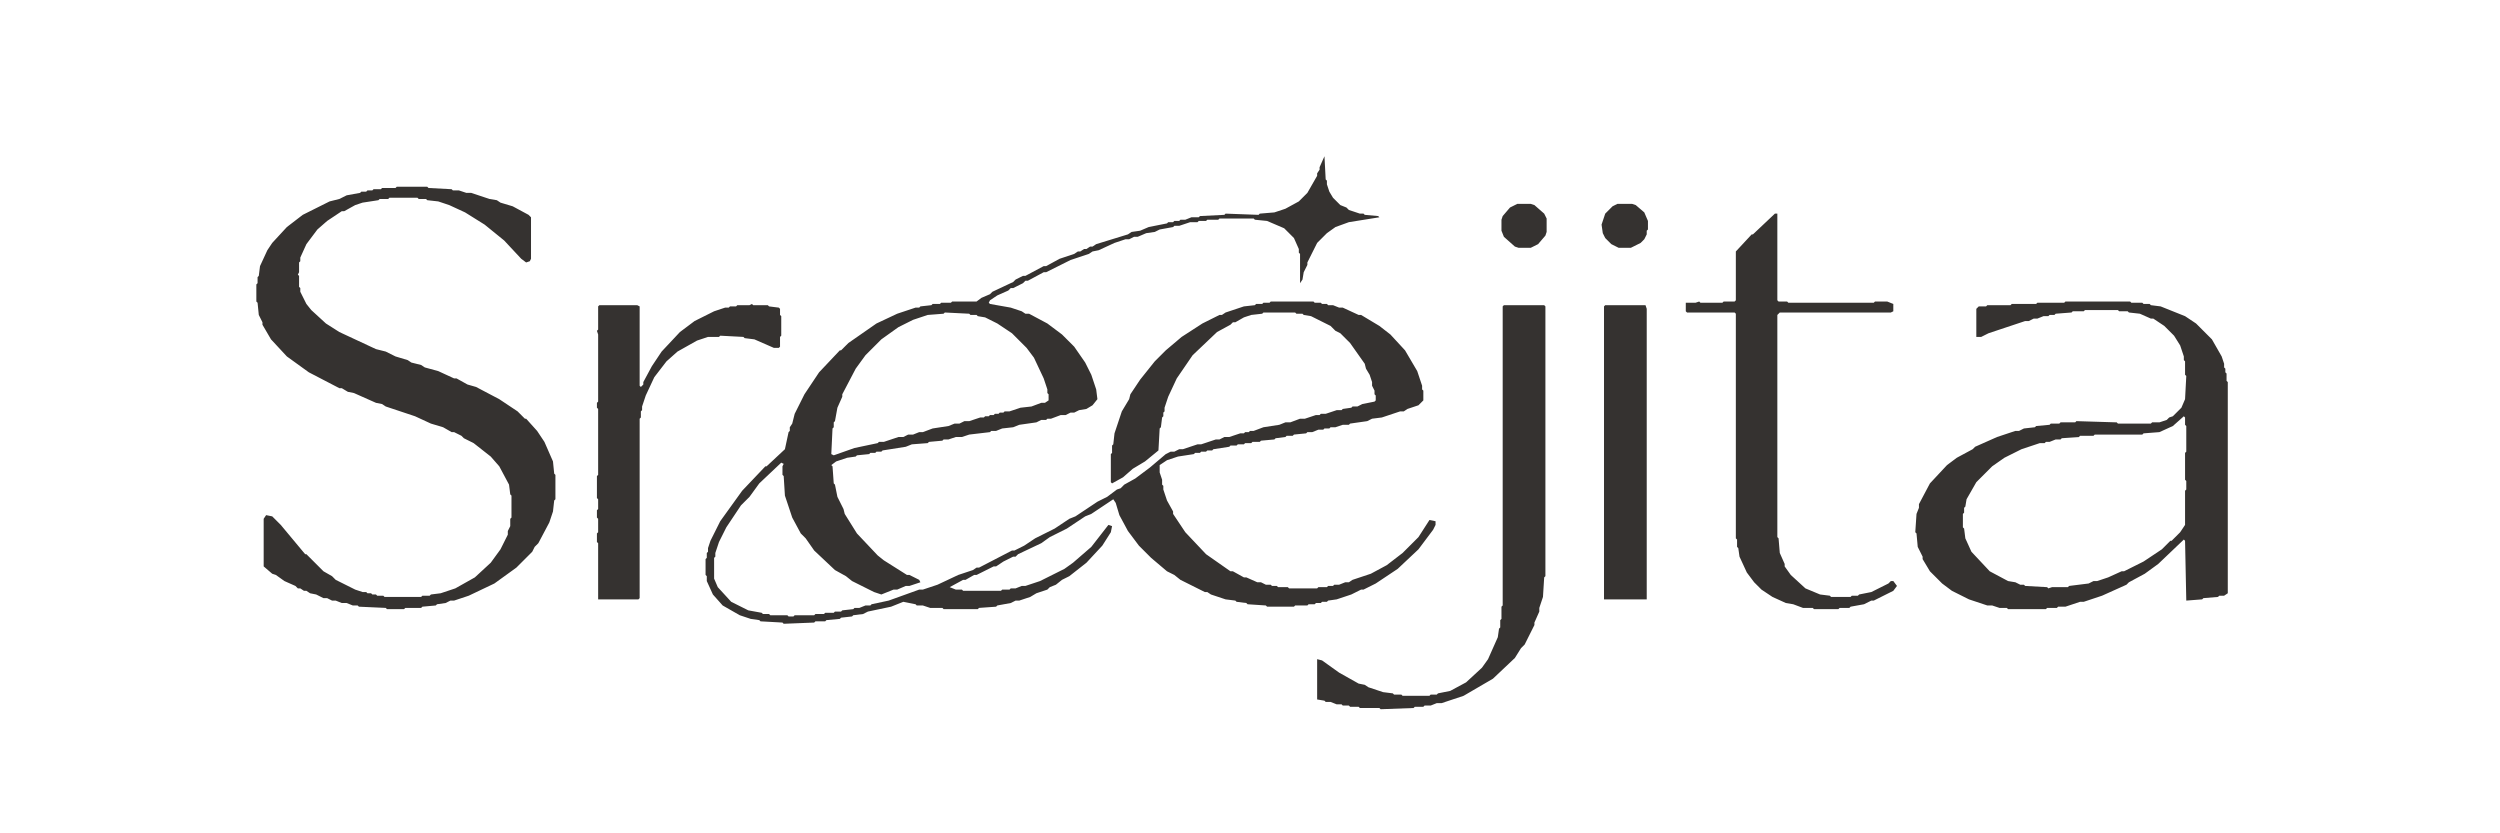
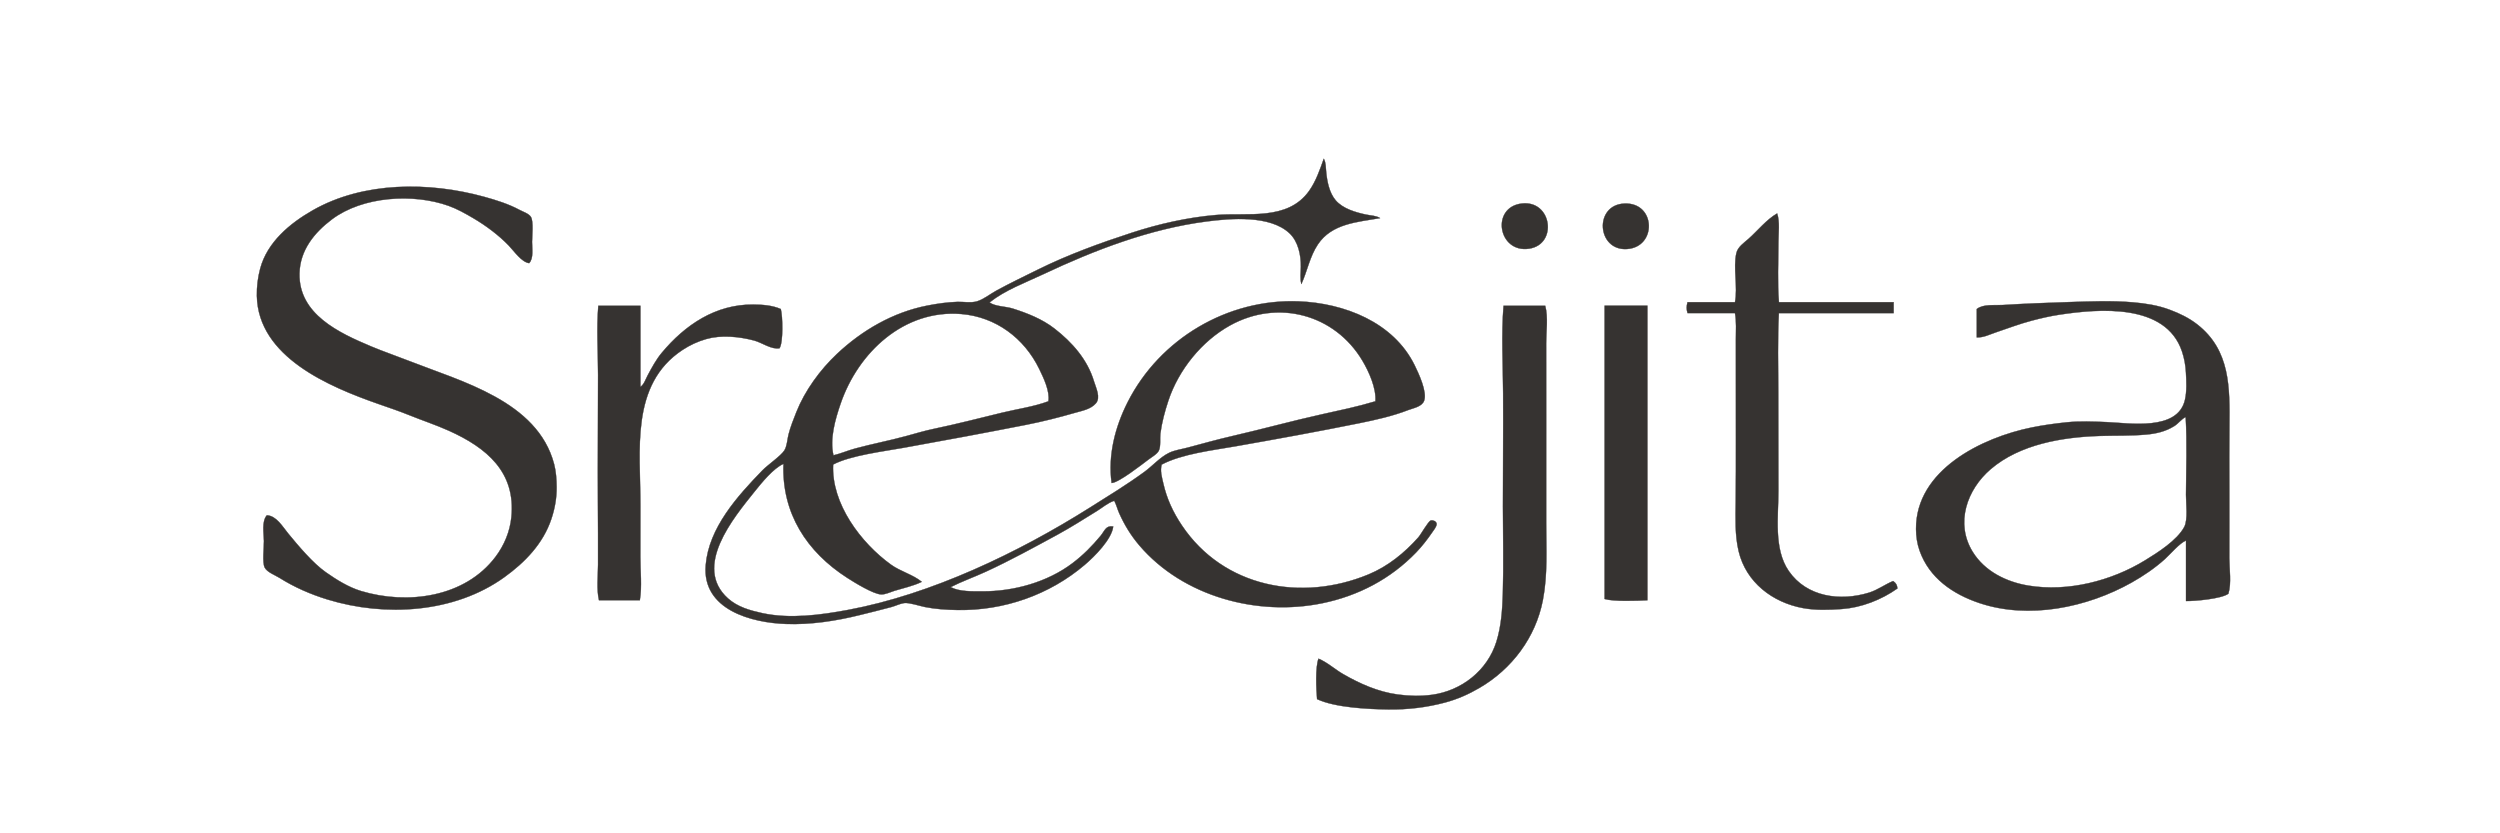
- <svg xmlns="http://www.w3.org/2000/svg" viewBox="0 0 2048 682" role="img" aria-label="Sreejita wordmark">
-   <path fill="#353230" fill-rule="evenodd" d="M1315,250 L1314,251 L1314,491 L1349,491 L1349,253 L1348,250 Z M1265,250 L1232,250 L1231,251 L1231,496 L1230,497 L1230,507 L1229,508 L1229,514 L1228,515 L1227,522 L1219,540 L1214,547 L1201,559 L1188,566 L1178,568 L1177,569 L1172,569 L1171,570 L1149,570 L1148,569 L1142,569 L1141,568 L1133,567 L1121,563 L1118,561 L1113,560 L1097,551 L1083,541 L1079,540 L1079,573 L1085,574 L1086,575 L1090,575 L1095,577 L1099,577 L1100,578 L1105,578 L1106,579 L1113,579 L1114,580 L1130,580 L1131,581 L1158,580 L1159,579 L1166,579 L1167,578 L1172,578 L1177,576 L1181,576 L1199,570 L1223,556 L1241,539 L1246,531 L1249,528 L1257,512 L1257,510 L1261,501 L1261,498 L1264,489 L1265,473 L1266,472 L1266,251 Z M638,252 L630,251 L629,250 L617,250 L616,249 L614,250 L604,250 L603,251 L598,251 L597,252 L594,252 L585,255 L569,263 L557,272 L542,288 L534,300 L527,313 L527,315 L525,317 L524,316 L524,251 L522,250 L491,250 L490,251 L490,270 L489,271 L490,274 L490,329 L489,330 L489,334 L490,335 L490,389 L489,390 L489,408 L490,409 L490,417 L489,418 L489,424 L490,425 L490,436 L489,437 L489,444 L490,445 L490,491 L523,491 L524,490 L524,343 L525,342 L525,337 L526,336 L526,333 L529,324 L536,309 L546,296 L555,288 L571,279 L580,276 L589,276 L590,275 L609,276 L610,277 L618,278 L634,285 L638,285 L639,284 L639,276 L640,275 L640,259 L639,258 L639,253 Z M1621,251 L1619,253 L1619,276 L1623,276 L1629,273 L1659,263 L1662,263 L1666,261 L1669,261 L1674,259 L1678,259 L1679,258 L1683,258 L1684,257 L1697,256 L1698,255 L1707,255 L1708,254 L1735,254 L1736,255 L1743,255 L1744,256 L1753,257 L1762,261 L1764,261 L1773,267 L1781,275 L1786,283 L1789,292 L1789,295 L1790,296 L1790,307 L1791,308 L1790,327 L1787,334 L1780,341 L1777,342 L1775,344 L1769,346 L1763,346 L1762,347 L1735,347 L1734,346 L1701,345 L1700,346 L1688,346 L1687,347 L1680,347 L1679,348 L1668,349 L1667,350 L1658,351 L1654,353 L1651,353 L1636,358 L1618,366 L1616,368 L1603,375 L1595,381 L1581,396 L1572,413 L1572,416 L1570,421 L1569,436 L1570,437 L1571,448 L1575,456 L1575,458 L1581,468 L1591,478 L1599,484 L1613,491 L1628,496 L1632,496 L1638,498 L1644,498 L1645,499 L1676,499 L1677,498 L1685,498 L1686,497 L1692,497 L1704,493 L1707,493 L1722,488 L1742,479 L1744,477 L1757,470 L1768,462 L1789,442 L1790,443 L1791,492 L1804,491 L1805,490 L1817,489 L1818,488 L1822,488 L1825,486 L1825,313 L1824,312 L1824,306 L1823,305 L1823,302 L1822,301 L1822,298 L1820,292 L1812,278 L1799,265 L1790,259 L1770,251 L1762,250 L1761,249 L1756,249 L1755,248 L1746,248 L1745,247 L1692,247 L1691,248 L1669,248 L1668,249 L1648,249 L1647,250 L1628,250 L1627,251 Z M1790,342 L1790,348 L1791,349 L1791,370 L1790,371 L1790,393 L1791,394 L1791,401 L1790,402 L1790,430 L1786,436 L1779,443 L1778,443 L1771,450 L1756,460 L1740,468 L1738,468 L1727,473 L1718,476 L1715,476 L1711,478 L1695,480 L1694,481 L1681,481 L1678,482 L1677,481 L1659,480 L1658,479 L1655,479 L1651,477 L1645,476 L1630,468 L1615,452 L1610,441 L1609,433 L1608,432 L1608,421 L1609,420 L1609,416 L1610,415 L1611,409 L1619,395 L1632,382 L1642,375 L1656,368 L1671,363 L1675,363 L1676,362 L1679,362 L1684,360 L1688,360 L1689,359 L1703,358 L1704,357 L1715,357 L1716,356 L1755,356 L1756,355 L1769,354 L1780,349 L1789,341 Z M1454,175 L1436,192 L1435,192 L1422,206 L1422,246 L1421,247 L1412,247 L1411,248 L1393,248 L1392,247 L1389,248 L1381,248 L1381,255 L1382,256 L1421,256 L1422,257 L1422,441 L1423,442 L1423,448 L1424,449 L1425,456 L1431,469 L1437,477 L1443,483 L1452,489 L1463,494 L1469,495 L1477,498 L1485,498 L1486,499 L1506,499 L1507,498 L1515,498 L1516,497 L1527,495 L1533,492 L1535,492 L1551,484 L1554,480 L1551,476 L1549,476 L1547,478 L1533,485 L1523,487 L1522,488 L1517,488 L1516,489 L1500,489 L1499,488 L1491,487 L1479,482 L1467,471 L1462,464 L1462,462 L1458,453 L1457,441 L1456,440 L1456,258 L1458,256 L1549,256 L1551,255 L1551,249 L1546,247 L1536,247 L1535,248 L1465,248 L1464,247 L1457,247 L1456,246 L1456,175 Z M1325,167 L1321,169 L1315,175 L1312,184 L1313,191 L1315,195 L1320,200 L1326,203 L1336,203 L1344,199 L1347,196 L1349,192 L1349,189 L1350,188 L1350,181 L1347,174 L1340,168 L1337,167 Z M1237,170 L1231,177 L1230,180 L1230,189 L1232,194 L1241,202 L1244,203 L1254,203 L1260,200 L1266,193 L1267,190 L1267,179 L1265,175 L1257,168 L1254,167 L1243,167 Z M370,155 L351,154 L350,153 L325,153 L324,154 L313,154 L312,155 L306,155 L305,156 L301,156 L300,157 L296,157 L295,158 L284,160 L278,163 L270,165 L248,176 L235,186 L223,199 L219,205 L213,218 L212,226 L211,227 L211,232 L210,233 L210,247 L211,248 L212,258 L215,264 L215,266 L222,278 L235,292 L253,305 L278,318 L280,318 L285,321 L290,322 L308,330 L313,331 L316,333 L340,341 L353,347 L363,350 L370,354 L372,354 L378,357 L380,359 L388,363 L402,374 L409,382 L417,397 L418,405 L419,406 L419,424 L418,425 L418,431 L416,435 L416,438 L410,450 L402,461 L389,473 L373,482 L361,486 L353,487 L352,488 L346,488 L345,489 L315,489 L314,488 L309,488 L308,487 L305,487 L304,486 L301,486 L300,485 L297,485 L291,483 L275,475 L272,472 L265,468 L251,454 L250,454 L230,430 L223,423 L218,422 L216,425 L216,464 L223,470 L226,471 L233,476 L242,480 L244,482 L246,482 L249,484 L251,484 L254,486 L259,487 L265,490 L268,490 L272,492 L275,492 L280,494 L284,494 L289,496 L293,496 L294,497 L316,498 L317,499 L331,499 L332,498 L345,498 L346,497 L357,496 L358,495 L365,494 L369,492 L372,492 L384,488 L405,478 L423,465 L436,452 L438,448 L441,445 L450,428 L453,419 L454,410 L455,409 L455,389 L454,388 L453,378 L446,362 L440,353 L431,343 L430,343 L424,337 L409,327 L390,317 L383,315 L374,310 L372,310 L359,304 L348,301 L345,299 L337,297 L334,295 L324,292 L316,288 L308,286 L278,272 L267,265 L255,254 L251,249 L246,239 L246,236 L245,235 L245,226 L244,225 L245,223 L245,215 L246,214 L246,211 L251,200 L260,188 L268,181 L280,173 L282,173 L291,168 L297,166 L310,164 L311,163 L318,163 L319,162 L342,162 L343,163 L349,163 L350,164 L359,165 L368,168 L381,174 L397,184 L413,197 L427,212 L431,215 L434,214 L435,212 L435,178 L433,176 L420,169 L410,166 L407,164 L401,163 L386,158 L382,158 L376,156 L371,156 Z M1130,178 L1129,177 L1118,176 L1117,175 L1114,175 L1105,172 L1103,170 L1098,168 L1092,162 L1089,157 L1087,151 L1087,148 L1086,147 L1085,128 L1081,137 L1081,139 L1079,142 L1079,144 L1071,158 L1064,165 L1053,171 L1044,174 L1032,175 L1031,176 L1004,175 L1003,176 L983,177 L982,178 L976,178 L971,180 L967,180 L966,181 L962,181 L961,182 L957,182 L956,183 L941,186 L934,189 L927,190 L924,192 L898,200 L895,202 L893,202 L890,204 L888,204 L885,206 L883,206 L880,208 L868,212 L857,218 L855,218 L840,226 L838,226 L832,229 L830,231 L813,239 L811,241 L804,244 L800,247 L780,247 L779,248 L771,248 L770,249 L764,249 L763,250 L754,251 L753,252 L750,252 L735,257 L718,265 L695,281 L689,287 L688,287 L671,305 L659,323 L651,339 L649,347 L647,350 L647,353 L646,354 L643,368 L628,382 L627,382 L608,402 L590,427 L582,443 L580,449 L580,452 L579,453 L579,457 L578,458 L578,471 L579,472 L579,476 L584,487 L592,496 L606,504 L615,507 L622,508 L623,509 L641,510 L642,511 L667,510 L668,509 L676,509 L677,508 L688,507 L689,506 L698,505 L699,504 L707,503 L711,501 L730,497 L740,493 L750,495 L751,496 L756,496 L762,498 L772,498 L773,499 L801,499 L802,498 L816,497 L817,496 L828,494 L832,492 L835,492 L844,489 L849,486 L858,483 L860,481 L865,479 L870,475 L876,472 L890,461 L903,447 L910,436 L911,431 L908,430 L894,448 L879,461 L872,466 L852,476 L840,480 L837,480 L832,482 L828,482 L827,483 L821,483 L820,484 L789,484 L788,483 L783,483 L778,481 L789,475 L791,475 L798,471 L800,471 L814,464 L816,464 L822,460 L830,456 L832,456 L834,454 L853,445 L860,440 L874,433 L889,423 L894,421 L912,409 L914,412 L917,422 L924,435 L933,447 L943,457 L956,468 L962,471 L967,475 L987,485 L989,485 L992,487 L1004,491 L1012,492 L1013,493 L1021,494 L1022,495 L1037,496 L1038,497 L1060,497 L1061,496 L1071,496 L1072,495 L1077,495 L1078,494 L1082,494 L1083,493 L1087,493 L1088,492 L1095,491 L1107,487 L1115,483 L1117,483 L1127,478 L1145,466 L1162,450 L1174,434 L1176,430 L1176,427 L1171,426 L1162,440 L1149,453 L1136,463 L1123,470 L1108,475 L1105,477 L1102,477 L1097,479 L1093,479 L1092,480 L1088,480 L1087,481 L1080,481 L1079,482 L1056,482 L1055,481 L1047,481 L1046,480 L1042,480 L1041,479 L1037,479 L1033,477 L1030,477 L1021,473 L1019,473 L1010,468 L1008,468 L988,454 L971,436 L961,421 L961,419 L956,410 L953,401 L953,398 L952,397 L952,393 L950,387 L950,381 L956,377 L965,374 L978,372 L979,371 L983,371 L984,370 L988,370 L989,369 L993,369 L994,368 L1007,366 L1008,365 L1013,365 L1014,364 L1019,364 L1020,363 L1025,363 L1026,362 L1032,362 L1033,361 L1044,360 L1045,359 L1053,358 L1054,357 L1059,357 L1060,356 L1070,355 L1071,354 L1075,354 L1080,352 L1084,352 L1085,351 L1089,351 L1090,350 L1094,350 L1100,348 L1105,348 L1106,347 L1120,345 L1124,343 L1132,342 L1147,337 L1150,337 L1153,335 L1162,332 L1166,328 L1166,320 L1165,319 L1165,316 L1161,304 L1151,287 L1139,274 L1130,267 L1115,258 L1113,258 L1100,252 L1097,252 L1092,250 L1088,250 L1087,249 L1083,249 L1082,248 L1077,248 L1076,247 L1041,247 L1040,248 L1035,248 L1034,249 L1029,249 L1028,250 L1019,251 L1004,256 L1001,258 L999,258 L985,265 L968,276 L955,287 L946,296 L934,311 L926,323 L925,327 L919,337 L913,355 L912,364 L911,365 L911,371 L910,372 L910,395 L911,396 L920,391 L928,384 L938,378 L949,369 L950,351 L951,350 L952,342 L953,341 L953,338 L954,337 L954,334 L957,325 L964,310 L977,291 L997,272 L1008,266 L1010,264 L1012,264 L1019,260 L1025,258 L1034,257 L1035,256 L1061,256 L1062,257 L1067,257 L1068,258 L1074,259 L1090,267 L1094,271 L1098,273 L1106,281 L1118,298 L1119,302 L1122,307 L1124,313 L1124,316 L1126,320 L1126,323 L1127,324 L1127,328 L1126,329 L1116,331 L1112,333 L1108,333 L1107,334 L1100,335 L1099,336 L1095,336 L1086,339 L1082,339 L1081,340 L1078,340 L1069,343 L1065,343 L1057,346 L1053,346 L1048,348 L1035,350 L1027,353 L1024,353 L1023,354 L1020,354 L1019,355 L1016,355 L1007,358 L1003,358 L999,360 L996,360 L984,364 L981,364 L969,368 L966,368 L962,370 L959,370 L955,372 L942,383 L930,392 L921,397 L918,400 L915,401 L907,407 L899,411 L881,423 L876,425 L864,433 L848,441 L839,447 L831,451 L829,451 L802,465 L800,465 L797,467 L785,471 L768,479 L756,483 L753,483 L728,492 L714,495 L713,496 L709,496 L704,498 L700,498 L699,499 L690,500 L689,501 L684,501 L683,502 L676,502 L675,503 L668,503 L667,504 L651,504 L650,505 L646,505 L645,504 L631,504 L630,503 L625,503 L624,502 L613,500 L599,493 L588,481 L585,474 L585,457 L586,456 L586,453 L589,444 L595,432 L607,414 L614,407 L622,396 L640,379 L642,380 L641,382 L641,389 L642,390 L643,406 L649,424 L656,437 L660,441 L667,451 L684,467 L693,472 L698,476 L716,485 L722,487 L732,483 L735,483 L742,480 L745,480 L754,477 L753,475 L745,471 L743,471 L724,459 L719,455 L702,437 L692,421 L691,417 L686,407 L684,397 L683,396 L682,382 L681,381 L685,378 L694,375 L701,374 L702,373 L712,372 L713,371 L717,371 L718,370 L722,370 L723,369 L742,366 L747,364 L760,363 L761,362 L772,361 L773,360 L777,360 L783,358 L788,358 L794,356 L811,354 L812,353 L816,353 L821,351 L830,350 L835,348 L849,346 L853,344 L857,344 L858,343 L861,343 L869,340 L873,340 L877,338 L880,338 L884,336 L890,335 L895,332 L899,327 L898,319 L894,307 L889,297 L880,284 L870,274 L858,265 L843,257 L840,257 L837,255 L828,252 L811,249 L810,248 L811,246 L817,242 L826,238 L828,236 L830,236 L838,232 L840,230 L842,230 L855,223 L857,223 L877,213 L892,208 L895,206 L900,205 L913,199 L922,196 L925,196 L929,194 L932,194 L939,191 L946,190 L950,188 L961,186 L962,185 L966,185 L975,182 L981,182 L982,181 L988,181 L989,180 L998,180 L999,179 L1027,179 L1028,180 L1038,181 L1052,187 L1060,195 L1064,204 L1064,207 L1065,208 L1065,232 L1067,229 L1068,223 L1071,217 L1071,215 L1079,199 L1087,191 L1094,186 L1105,182 Z M855,310 L858,319 L858,322 L859,323 L859,328 L856,330 L853,330 L845,333 L836,334 L827,337 L823,337 L822,338 L819,338 L818,339 L815,339 L814,340 L811,340 L810,341 L807,341 L806,342 L803,342 L794,345 L790,345 L786,347 L782,347 L777,349 L764,351 L756,354 L753,354 L748,356 L744,356 L740,358 L736,358 L724,362 L720,362 L719,363 L700,367 L683,373 L681,372 L682,351 L683,350 L683,346 L684,345 L686,334 L690,325 L690,323 L701,302 L709,291 L722,278 L736,268 L748,262 L760,258 L773,257 L774,256 L794,257 L795,258 L800,258 L801,259 L807,260 L817,265 L829,273 L841,285 L847,293 Z" />
+ <svg xmlns="http://www.w3.org/2000/svg" viewBox="0 0 1897 632" width="1897" height="632">
+   <path d="M1004.5 120.42C1006.15 123.63 1005.95 126.86 1006.3 130.47C1006.99 137.66 1008.66 146.31 1013.5 151.99C1018.97 158.4 1028.68 161.16 1036.54 162.83C1040.15 163.6 1044.13 163.57 1047.22 165.5C1030.17 168.51 1010.63 169.51 999.98 185.49C993.85 194.66 991.99 205.67 987.5 215.5C986.33 211.21 987.05 206.99 987.1 202.5C987.21 193.67 985.16 183.31 978.47 177.01C963.74 163.14 933.94 165.66 915.5 168.05C872.57 173.6 830.53 189.74 791.58 208.11C778.04 214.49 762.64 220.12 750.85 229.5C755.07 232.61 763.15 232.46 768.45 234.13C779.6 237.66 790.87 242.11 800.18 249.36C813.58 259.78 825.18 272.84 830.14 289.45C831.58 294.24 835.38 301.62 831.55 306.05C827.63 310.58 821.06 311.68 815.62 313.25C803.43 316.76 791.13 319.88 778.68 322.33C747.64 328.43 716.58 334.2 685.46 339.8C670.51 342.5 645.11 345.59 632.19 352.5C630.71 382.11 653.25 411.98 676.08 428.45C683.21 433.6 693.04 436.13 699.43 441.5C692.99 444.65 685.56 446.19 678.71 448.29C675.6 449.25 671.78 451.2 668.5 451.03C662.48 450.71 648.33 441.96 642.97 438.52C612.12 418.75 593.14 389.41 594.5 351.98C586.89 355.25 577.79 366.51 572.54 373.06C556.43 393.15 525.67 430.13 552.41 454.08C559.66 460.57 569.16 463.25 578.43 465.25C599.45 469.8 622.55 466.69 643.46 462.81C706.61 451.06 772.62 419.42 826.78 385.31C840.82 376.47 855.06 367.8 868.46 357.99C874.55 353.53 880.3 346.91 887.11 343.61C891.37 341.54 896.68 340.87 901.24 339.64C912.61 336.59 923.96 333.43 935.44 330.79C957.96 325.61 980.26 319.44 1002.83 314.43C1016.44 311.41 1030.31 308.56 1043.65 304.5C1044.46 294.72 1038.79 282.05 1033.81 273.69C1012.78 238.38 969.62 226.88 933.41 246.91C911.86 258.84 894.29 280.67 886.54 304.05C883.89 312.06 881.57 320.63 880.5 329C880.02 332.8 880.92 338.35 879.37 341.83C878.18 344.5 873.6 347.07 871.31 348.81C866.04 352.81 848.87 366.24 843.5 366.5C840.6 345.4 846.19 323.88 855.66 305.18C880.04 257.05 931.57 226.56 985.5 228.68C1019.83 230.03 1057.32 244.36 1073.4 277.11C1076.45 283.34 1083.12 297.43 1080.59 304.15C1078.91 308.65 1072.43 309.64 1068.59 311.13C1056.77 315.72 1043.91 318.58 1031.5 321.1C1000.2 327.44 968.8 333.14 937.35 338.67C920.01 341.72 896.99 344.36 881.47 352.5C880.18 357.3 881.59 361.84 882.68 366.66C885.33 378.45 890.12 388.71 896.82 398.69C928.47 445.84 987.66 456.91 1038.42 435.88C1053.17 429.77 1065.7 419.6 1076.24 407.75C1078.21 405.53 1083.69 395.61 1085.66 394.96C1086.95 394.54 1087.73 395.14 1088.91 395.5C1089.44 396.38 1090.03 396.28 1090.12 397.51C1090.27 399.46 1087.67 402.6 1086.62 404.14C1083.01 409.41 1079.05 414.52 1074.62 419.12C1055.22 439.26 1030.75 452.09 1003.39 457.72C954.22 467.82 897.82 452.78 864.58 413.91C858.19 406.44 853.22 398.29 849.21 389.31C847.84 386.23 847.08 382.92 845.5 379.97C840.73 381.46 836.56 385.16 832.29 387.79C822.4 393.88 812.49 400.23 802.28 405.77C784.46 415.44 766.68 425.21 748.23 433.71C739.35 437.8 730.05 441.09 721.31 445.5C727.99 449.09 738.06 448.7 745.5 448.72C769.17 448.81 794.75 441.79 813.82 427.34C821.92 421.21 828.63 414.42 835.1 406.63C838.33 402.74 839.02 398.58 844.71 399.5C843.55 409.31 830.48 422.32 823.11 428.59C796.25 451.44 761.77 463.43 726.5 462.86C718.28 462.72 709.85 462.2 701.78 460.58C697.89 459.81 689.57 457.02 685.97 457.6C682.72 458.12 679.44 459.8 676.24 460.65C668.32 462.78 660.32 464.74 652.35 466.71C634.3 471.18 615.15 474.11 596.5 473.46C570.22 472.55 532.67 462.71 535.49 428.89C537.86 400.43 559.52 376.53 578.46 356.97C582.53 352.76 592.56 345.95 595.21 341.73C597.2 338.55 597.41 333.33 598.33 329.72C599.8 323.94 602.08 318.26 604.27 312.72C610.73 296.42 622.34 280.56 635.07 268.57C654.14 250.61 677.64 236.99 703.5 231.91C711.02 230.43 718.83 229.31 726.5 229.06C731.23 228.92 736.68 230.02 741.26 228.69C746.32 227.22 751.4 223.06 756.03 220.53C766.27 214.94 776.8 209.91 787.25 204.73C810.23 193.33 834.67 184.45 859.02 176.53C879.4 169.89 901.13 165 922.5 163.16C946.52 161.09 976.98 167.89 993.37 144.84C998.47 137.68 1001.59 128.66 1004.5 120.42ZM401.5 199.69C395.65 198.83 390.15 190.62 386.1 186.4C378.35 178.33 368.66 171.15 359.03 165.49C353.1 162.01 346.87 158.49 340.39 156.17C313.48 146.57 275.22 148.91 251.9 166.42C238.5 176.49 227.62 189.88 227.24 207.5C226.57 238.42 257.25 252.6 281.61 262.85C290.87 266.74 300.43 269.97 309.78 273.65C349.93 289.44 407.86 304.3 420.44 352.1C421.92 357.74 422.31 363.69 422.37 369.5C422.44 377.94 421.04 385.82 418.37 393.8C412.09 412.58 398.3 426.76 382.6 438.05C344.72 465.27 292.17 468.24 248.55 454.9C235.74 450.98 223.39 445.59 212.04 438.46C208.78 436.41 202.68 434.23 200.85 430.64C198.89 426.78 200.36 415.23 200.28 410.5C200.18 404.61 198.43 395.72 202.5 391.01C209.8 391.41 214.34 399.54 218.67 404.79C226.35 414.13 237.44 427.36 247.26 434.24C255.38 439.92 264.44 445.61 274 448.49C309.19 459.1 352.77 453.35 376.01 422.51C382.59 413.77 386.92 403.42 388.03 392.5C391.51 358.16 369.25 339.73 340.64 326.84C330.8 322.41 320.5 319.05 310.5 314.99C302.79 311.86 294.88 309.24 287.02 306.48C249.77 293.43 195.87 270.93 194.91 224.5C194.77 217.58 195.64 210.54 197.43 203.85C202.8 183.74 219.93 169.52 237.19 159.65C275.71 137.63 325.58 137.85 367.29 149.31C376.49 151.84 385.81 154.76 394.24 159.29C396.82 160.69 401.35 162.05 402.9 164.7C404.93 168.16 403.76 179.24 403.72 183.5C403.69 188.3 405.05 196.07 401.5 199.69ZM1154.75 154.43C1177.58 151.8 1182.13 185.34 1160.36 188.67C1136.72 192.29 1131.04 157.17 1154.75 154.43ZM1232.62 154.46C1256.55 153.48 1257.42 187.52 1234.5 188.96C1211.7 190.39 1209.35 155.41 1232.62 154.46ZM1348.5 161.95C1350.63 168.38 1349.48 176.66 1349.47 183.5C1349.45 198.72 1348.62 214.14 1349.85 229.33C1378.87 229.33 1407.89 229.33 1436.9 229.33C1436.9 232.08 1436.9 234.84 1436.9 237.6C1407.87 237.6 1378.83 237.6 1349.8 237.6C1348.77 257.5 1349.3 277.57 1349.35 297.5C1349.41 322.5 1349.38 347.5 1349.45 372.5C1349.5 391.7 1345.68 416.38 1357.28 433.24C1370.94 453.11 1396.46 456.44 1418.28 449.69C1424.8 447.67 1430.3 443.45 1436.5 440.9C1438.81 442.57 1439.39 443.7 1439.79 446.5C1427.67 455.12 1412.36 461.09 1397.5 462.13C1387.81 462.81 1377.82 463.17 1368.2 461.42C1345 457.19 1324.91 441.84 1319.3 418.34C1316.37 406.05 1316.9 393.06 1317.05 380.5C1317.4 349.84 1317.09 319.17 1317.19 288.5C1317.22 278.17 1317.17 267.83 1317.18 257.5C1317.19 250.9 1317.68 244.06 1316.5 237.56C1304.5 237.56 1292.5 237.56 1280.5 237.56C1279.59 234.36 1279.65 232.57 1280.5 229.33C1292.5 229.33 1304.5 229.33 1316.5 229.33C1318.74 217.59 1315 203.38 1317.55 192.1C1318.63 187.33 1323.33 184.28 1326.76 181.24C1333.88 174.91 1340.21 166.77 1348.5 161.95ZM1690.9 450.5C1685.68 454.37 1665.58 456.15 1658.75 456.06C1658.75 440.76 1658.75 425.46 1658.75 410.16C1653.93 412.05 1647.03 420.34 1642.74 424.22C1635.13 431.07 1626.42 437 1617.5 442.01C1583.69 461.03 1539.43 470.2 1501.89 457.57C1481.78 450.81 1463.94 438.59 1456.6 417.85C1454.73 412.58 1453.93 407.09 1453.89 401.5C1453.55 356.62 1503.83 332.03 1541.72 324.35C1550.42 322.59 1559.1 321.42 1567.92 320.48C1578.01 319.42 1588.39 319.87 1598.5 320.29C1615.86 321.02 1652.42 327.24 1657.93 303.47C1659.46 296.85 1659.05 289.24 1658.68 282.5C1658.37 277.05 1657.45 271.88 1655.72 266.71C1643.34 229.89 1592.72 234.22 1562.5 238.81C1555.47 239.88 1548.56 241.49 1541.68 243.3C1532.5 245.72 1523.56 249.12 1514.58 252.15C1509.61 253.83 1505.25 256.16 1499.97 256.03C1499.97 248.85 1499.97 241.68 1499.97 234.5C1504.97 230.53 1513.51 231.84 1519.64 231.45C1536.22 230.39 1552.9 229.78 1569.5 229.24C1585.65 228.72 1602.32 228.02 1618.43 229.4C1628.01 230.22 1637.44 231.68 1646.47 235.07C1653.92 237.86 1660.99 241.25 1667.3 246.18C1692.49 265.88 1691.94 294.25 1691.68 323.5C1691.54 339.17 1691.55 354.83 1691.62 370.5C1691.71 388.17 1691.58 405.83 1691.6 423.5C1691.61 431.94 1693.32 442.42 1690.9 450.5ZM592.46 234.5C593.93 239.89 594.39 259.93 591.5 264.26C585.21 265.32 578.25 259.97 572.24 258.37C560.87 255.36 547.17 253.99 535.72 257.3C529.38 259.13 523.49 261.87 517.98 265.48C477.88 291.78 486.07 342.22 485.94 383.5C485.9 396.5 485.98 409.5 485.91 422.5C485.84 433.23 487.25 444.88 485.5 455.44C475.17 455.44 464.83 455.44 454.5 455.44C452.56 446.97 453.77 437.22 453.8 428.5C453.86 412.84 453.78 397.16 453.69 381.5C453.51 349.17 453.82 316.83 453.81 284.5C453.8 267.12 452.57 249.35 454 232.03C464.65 232.03 475.31 232.03 485.96 232.03C485.96 252.54 485.96 273.05 485.96 293.56C488.7 291.72 489.78 287.95 491.42 284.89C494.54 279.04 497.9 272.81 502.16 267.7C519.8 246.55 542.92 230.9 571.5 231.1C578.48 231.15 586.03 231.66 592.46 234.5ZM1172.5 231.99C1174.85 240.64 1173.22 251.5 1173.22 260.5C1173.22 279.17 1173.22 297.83 1173.25 316.5C1173.29 343.17 1173.25 369.83 1173.24 396.5C1173.24 416.13 1174.48 436.06 1170.72 455.44C1165.24 483.73 1147.21 507.67 1122.55 522.02C1114.25 526.85 1105.82 530.58 1096.52 533.07C1082.5 536.82 1068.01 538.52 1053.5 538.32C1038.28 538.1 1013.2 536.97 999.4 530.5C998.75 523.37 997.97 506.03 1000.5 499.81C1007.2 502.58 1012.79 507.82 1019.06 511.44C1031.85 518.82 1045.71 524.98 1060.5 526.98C1069.16 528.15 1077.83 528.39 1086.5 527.23C1108.88 524.23 1128.62 508.92 1135.47 486.95C1139.16 475.1 1139.96 462.83 1140.35 450.5C1141.03 428.53 1140.44 406.49 1140.43 384.5C1140.42 355.83 1140.75 327.16 1140.57 298.5C1140.45 276.8 1139.14 253.51 1140.89 231.99C1151.43 231.99 1161.96 231.99 1172.5 231.99ZM1250.06 231.96C1250.06 306.46 1250.06 380.97 1250.06 455.47C1242.25 455.87 1224.37 456.56 1217.57 454.5C1217.57 380.32 1217.57 306.14 1217.57 231.96C1228.4 231.96 1239.23 231.96 1250.06 231.96ZM795.5 304.52C796.81 296.94 791.85 286.68 788.56 279.92C777.2 256.58 755.63 240.45 729.5 238.27C686.02 234.63 651.16 267.37 637.82 306.38C633.76 318.23 629.47 333.06 632.42 345.5C637.95 344.21 643.27 341.86 648.77 340.37C661.57 336.89 674.66 334.42 687.46 330.93C694.5 329.01 701.6 326.86 708.74 325.38C726.11 321.76 743.29 317.31 760.53 313.12C772.1 310.3 784.32 308.67 795.5 304.52ZM1658.5 316.44C1655.35 317.88 1652.97 321.37 1649.81 323.33C1643.18 327.45 1636.2 329.05 1628.5 329.75C1616.92 330.8 1605.12 330.42 1593.5 330.78C1565.2 331.64 1532.73 336.99 1510.53 356.01C1492.46 371.5 1483.5 397.01 1496.84 418.67C1506.02 433.6 1522.48 441.63 1539.28 444.38C1569.07 449.27 1602.07 440.88 1627.69 425.18C1637.28 419.31 1651.97 410.02 1657.4 399.88C1660.35 394.36 1658.7 381.93 1658.73 375.5C1658.83 355.89 1659.61 336.02 1658.5 316.44Z" fill="#363331" fill-rule="evenodd" stroke="#363331" stroke-width="0.25" stroke-linejoin="round" />
</svg>
